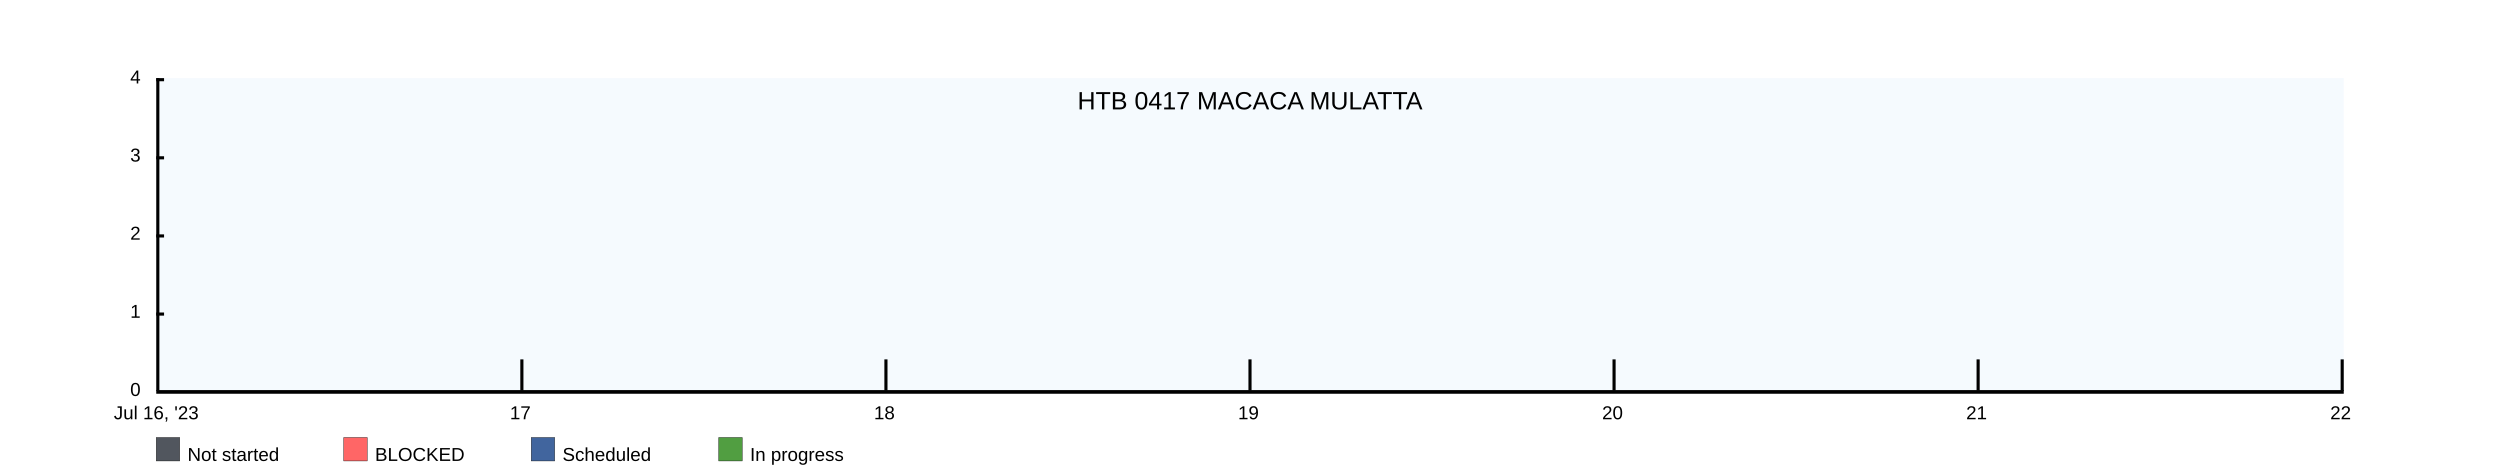
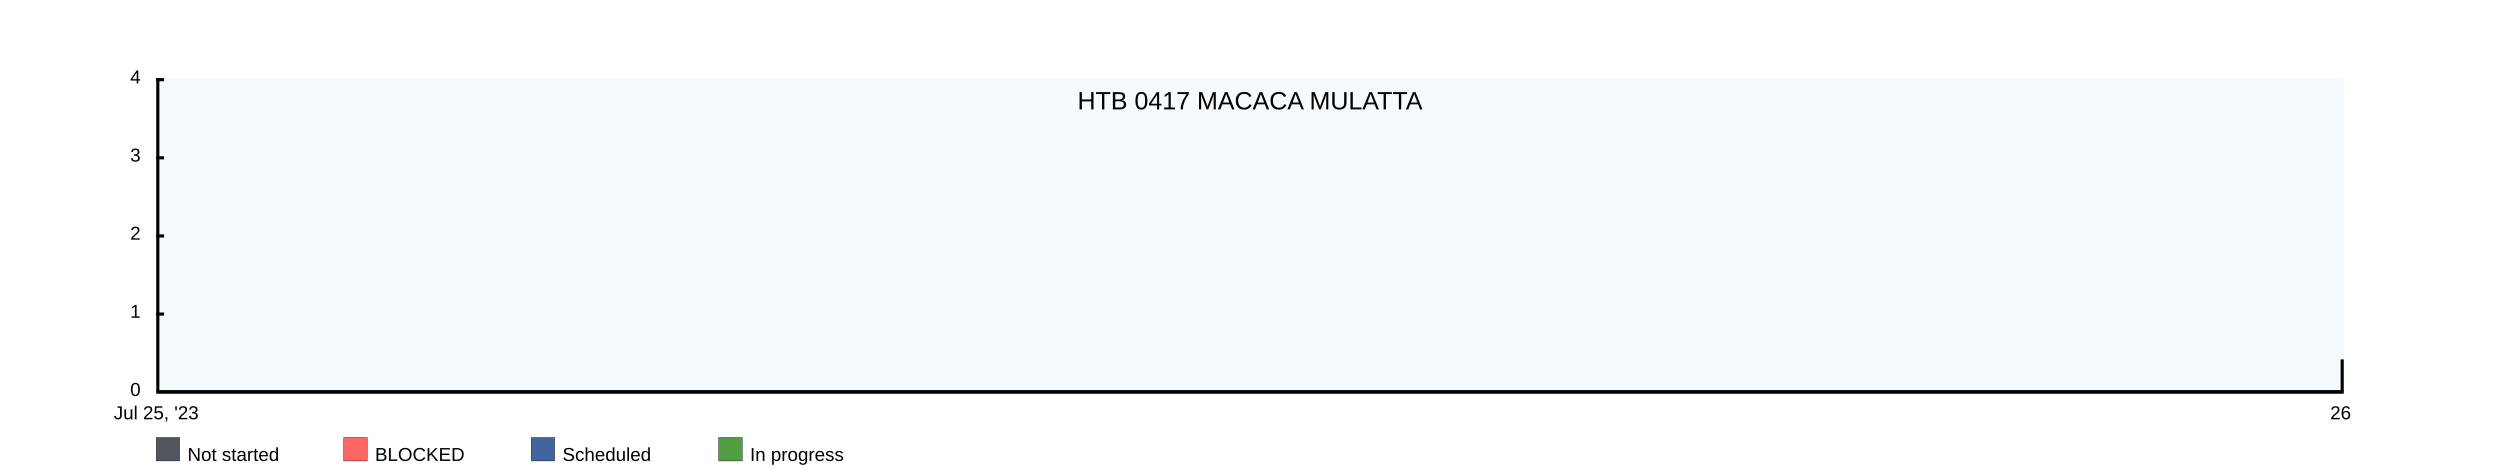
<svg xmlns="http://www.w3.org/2000/svg" width="1600" height="300">
  <rect x="100" y="50" width="1400" height="200" fill="rgba(221, 239, 250, .3)" />
  <clipPath id="theGraph">
    <rect x="100" y="50" width="1400" height="200" fill="black" />
  </clipPath>
  <rect x="100" y="280" width="15" height="15" fill="#51565E" stroke="black" stroke-width="0.25" />
  <text x="120" y="295" font-family="Arial" font-size="12" fill="black">Not started</text>
  <rect x="220" y="280" width="15" height="15" fill="#FF6666" stroke="black" stroke-width="0.25" />
  <text x="240" y="295" font-family="Arial" font-size="12" fill="black">BLOCKED</text>
  <rect x="340" y="280" width="15" height="15" fill="#41659E" stroke="black" stroke-width="0.25" />
  <text x="360" y="295" font-family="Arial" font-size="12" fill="black">Scheduled</text>
  <rect x="460" y="280" width="15" height="15" fill="#519E41" stroke="black" stroke-width="0.25" />
  <text x="480" y="295" font-family="Arial" font-size="12" fill="black">In progress</text>
-   <path d="M 100 250 M 100 250 C 100 250 333.333 250 333.333 250 C 333.333 250 566.667 250 566.667 250 C 566.667 250 800 250 800 250 C 800 250 1033.333 250 1033.333 250 C 1033.333 250 1266.667 250 1266.667 250 C 1266.667 250 1500 250 1500 250 C 1500 250 1500 250 1500 250 C 1500 250 100 250 100 250 Z" fill="#519E41" stroke="black" stroke-width="0.25" />
-   <path d="M 100 250 M 100 250 C 100 250 333.333 250 333.333 250 C 333.333 250 566.667 250 566.667 250 C 566.667 250 800 250 800 250 C 800 250 1033.333 250 1033.333 250 C 1033.333 250 1266.667 250 1266.667 250 C 1266.667 250 1500 250 1500 250 C 1500 250 1500 250 1500 250 C 1500 250 100 250 100 250 Z" fill="#41659E" stroke="black" stroke-width="0.25" />
-   <path d="M 100 250 M 100 250 C 100 250 333.333 250 333.333 250 C 333.333 250 566.667 250 566.667 250 C 566.667 250 800 250 800 250 C 800 250 1033.333 250 1033.333 250 C 1033.333 250 1266.667 250 1266.667 250 C 1266.667 250 1500 250 1500 250 C 1500 250 1500 250 1500 250 C 1500 250 100 250 100 250 Z" fill="#FF6666" stroke="black" stroke-width="0.25" />
-   <path d="M 100 250 M 100 250 C 100 250 333.333 250 333.333 250 C 333.333 250 566.667 250 566.667 250 C 566.667 250 800 250 800 250 C 800 250 1033.333 250 1033.333 250 C 1033.333 250 1266.667 250 1266.667 250 C 1266.667 250 1500 250 1500 250 C 1500 250 1500 250 1500 250 C 1500 250 100 250 100 250 Z" fill="#51565E" stroke="black" stroke-width="0.25" />
+   <path d="M 100 250 M 100 250 C 100 250 1500 250 1500 250 C 1500 250 1500 250 1500 250 C 1500 250 100 250 100 250 Z" fill="#519E41" stroke="black" stroke-width="0.25" />
+   <path d="M 100 250 M 100 250 C 100 250 1500 250 1500 250 C 1500 250 1500 250 1500 250 C 1500 250 100 250 100 250 Z" fill="#41659E" stroke="black" stroke-width="0.25" />
+   <path d="M 100 250 M 100 250 C 100 250 1500 250 1500 250 C 1500 250 1500 250 1500 250 C 1500 250 100 250 100 250 Z" fill="#FF6666" stroke="black" stroke-width="0.25" />
+   <path d="M 100 250 M 100 250 C 100 250 1500 250 1500 250 C 1500 250 1500 250 1500 250 C 1500 250 100 250 100 250 Z" fill="#51565E" stroke="black" stroke-width="0.25" />
  <text x="800" y="70" font-family="Arial" font-size="16" fill="black" text-anchor="middle" alignment-baseline="middle">HTB 0417 MACACA MULATTA</text>
  <rect x="100" y="250" width="1400" height="2" fill="black" />
  <rect x="100" y="50" width="5" height="2" fill="black" />
  <rect x="100" y="100" width="5" height="2" fill="black" />
  <rect x="100" y="150" width="5" height="2" fill="black" />
  <rect x="100" y="200" width="5" height="2" fill="black" />
  <text x="90" y="50" font-family="Arial" font-size="12" fill="black" text-anchor="end" dominant-baseline="middle">4</text>
  <text x="90" y="100" font-family="Arial" font-size="12" fill="black" text-anchor="end" dominant-baseline="middle">3</text>
  <text x="90" y="150" font-family="Arial" font-size="12" fill="black" text-anchor="end" dominant-baseline="middle">2</text>
  <text x="90" y="200" font-family="Arial" font-size="12" fill="black" text-anchor="end" dominant-baseline="middle">1</text>
  <text x="90" y="250" font-family="Arial" font-size="12" fill="black" text-anchor="end" dominant-baseline="middle">0</text>
-   <text x="100" y="260" font-family="Arial" fill="black" text-anchor="middle" dominant-baseline="hanging">Jul 16, '23</text>
-   <text x="333" y="260" font-family="Arial" fill="black" text-anchor="middle" dominant-baseline="hanging">17</text>
-   <text x="566" y="260" font-family="Arial" fill="black" text-anchor="middle" dominant-baseline="hanging">18</text>
-   <text x="799" y="260" font-family="Arial" fill="black" text-anchor="middle" dominant-baseline="hanging">19</text>
-   <text x="1032" y="260" font-family="Arial" fill="black" text-anchor="middle" dominant-baseline="hanging">20</text>
-   <text x="1265" y="260" font-family="Arial" fill="black" text-anchor="middle" dominant-baseline="hanging">21</text>
-   <text x="1498" y="260" font-family="Arial" fill="black" text-anchor="middle" dominant-baseline="hanging">22</text>
+   <text x="100" y="260" font-family="Arial" fill="black" text-anchor="middle" dominant-baseline="hanging">Jul 25, '23</text>
+   <text x="1498" y="260" font-family="Arial" fill="black" text-anchor="middle" dominant-baseline="hanging">26</text>
  <rect x="100" y="50" width="2" height="200" fill="black" />
-   <rect x="333" y="230" width="2" height="20" fill="black" />
-   <rect x="566" y="230" width="2" height="20" fill="black" />
-   <rect x="799" y="230" width="2" height="20" fill="black" />
-   <rect x="1032" y="230" width="2" height="20" fill="black" />
-   <rect x="1265" y="230" width="2" height="20" fill="black" />
  <rect x="1498" y="230" width="2" height="20" fill="black" />
</svg>
